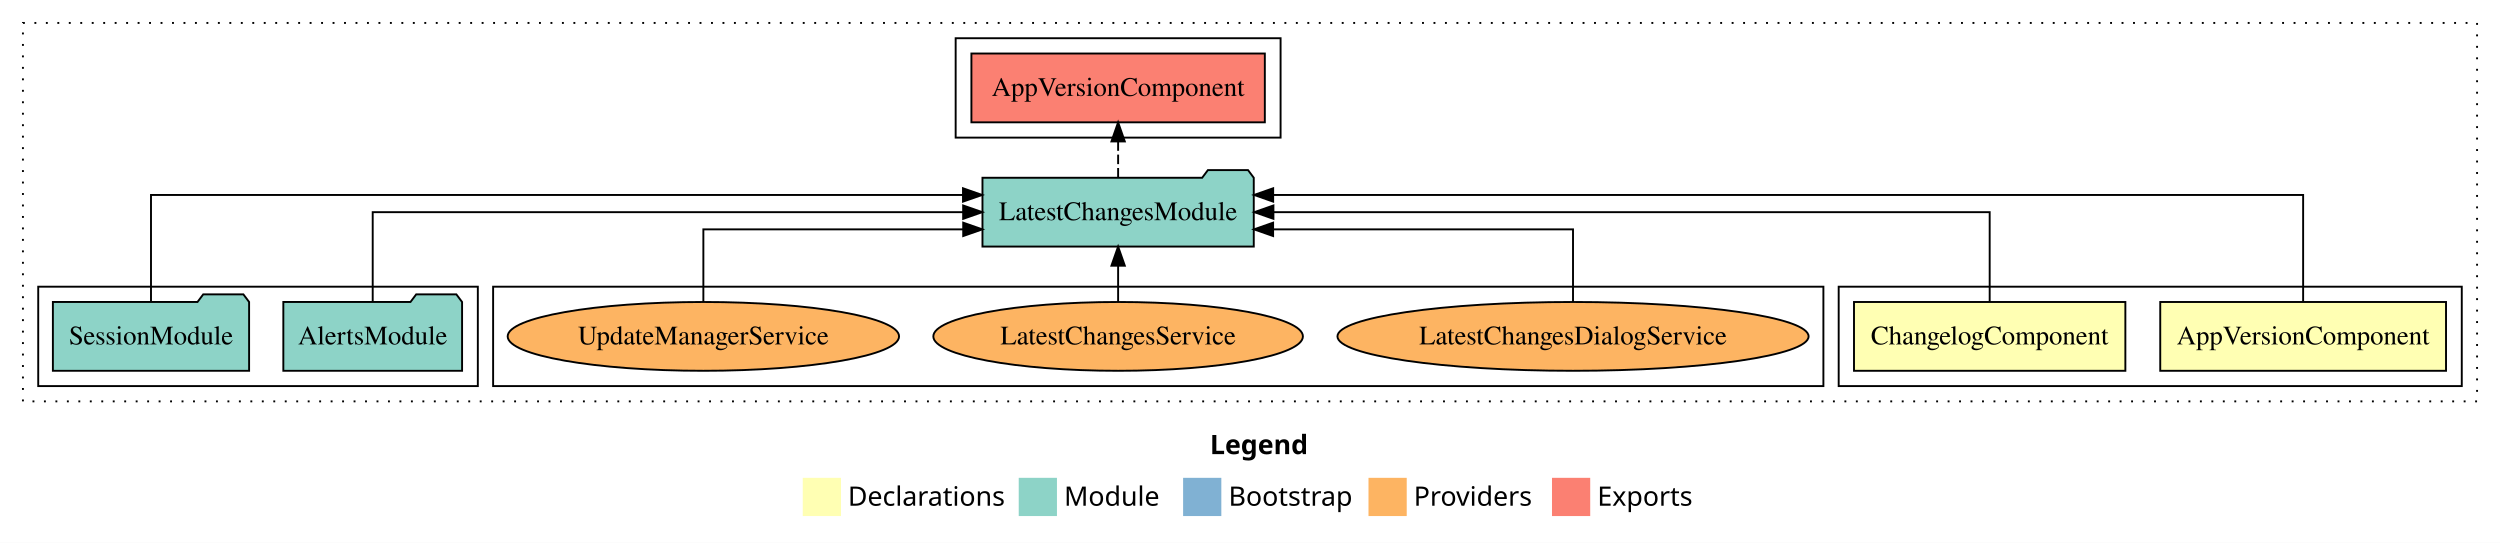
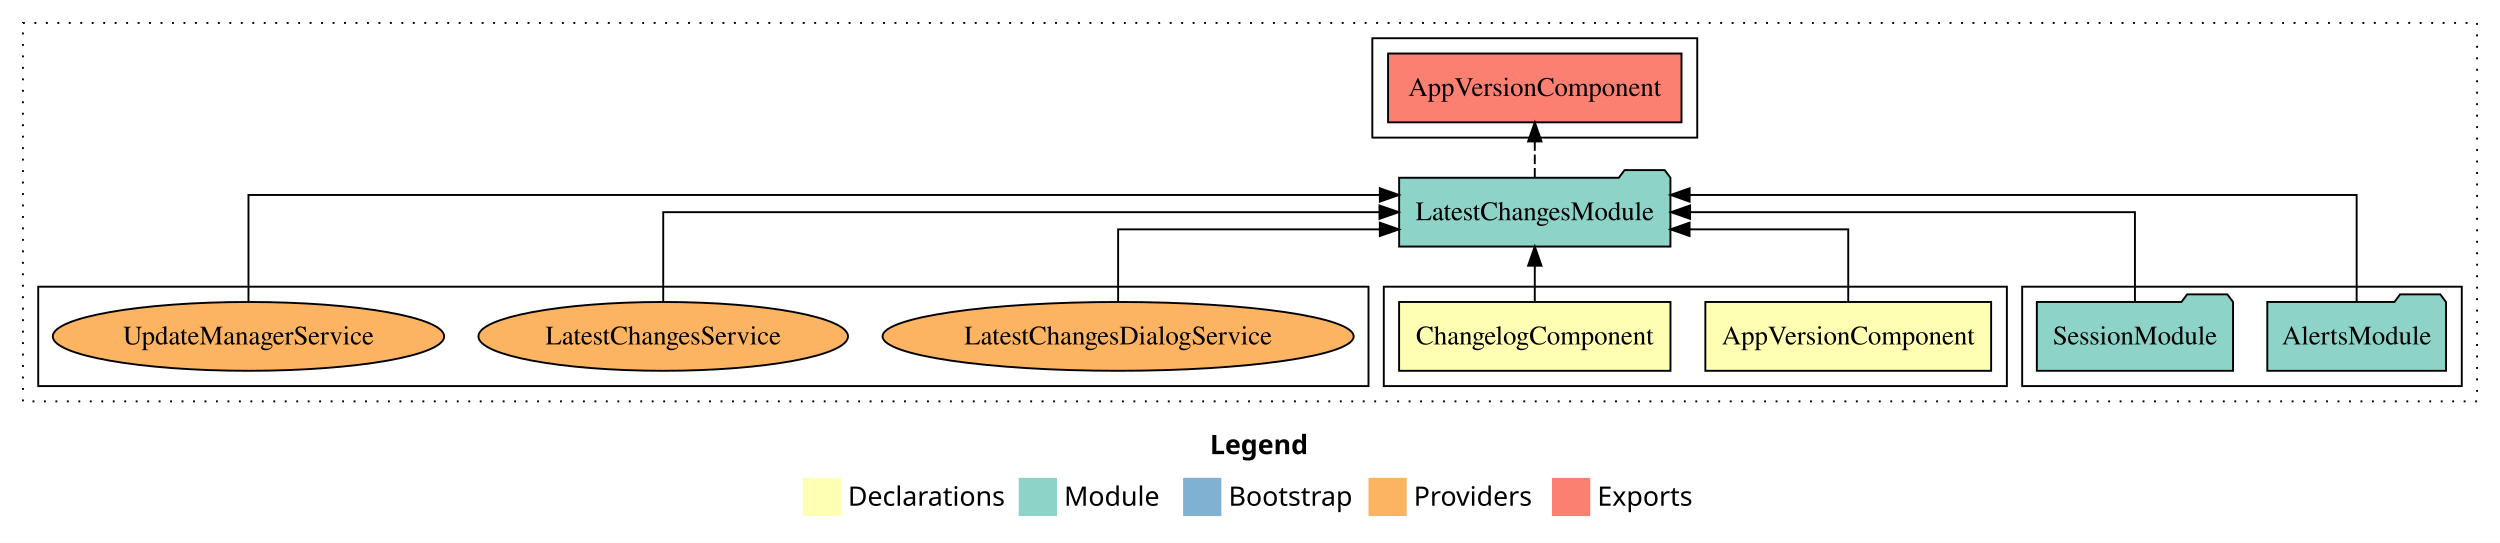
<svg xmlns="http://www.w3.org/2000/svg" width="1308pt" height="284pt" viewBox="0.00 0.00 1308.00 284.00">
  <g id="graph0" class="graph" transform="scale(1 1) rotate(0) translate(4 280)">
    <polygon fill="white" stroke="transparent" points="-4,4 -4,-280 1304,-280 1304,4 -4,4" />
    <text text-anchor="start" x="629.01" y="-42.4" font-family="sans-serif" font-weight="bold" font-size="14.00">Legend</text>
    <polygon fill="#ffffb3" stroke="transparent" points="416,-10 416,-30 436,-30 436,-10 416,-10" />
    <text text-anchor="start" x="439.63" y="-15.4" font-family="sans-serif" font-size="14.00">  Declarations</text>
    <polygon fill="#8dd3c7" stroke="transparent" points="529,-10 529,-30 549,-30 549,-10 529,-10" />
    <text text-anchor="start" x="552.73" y="-15.4" font-family="sans-serif" font-size="14.00">  Module</text>
    <polygon fill="#80b1d3" stroke="transparent" points="615,-10 615,-30 635,-30 635,-10 615,-10" />
    <text text-anchor="start" x="638.78" y="-15.4" font-family="sans-serif" font-size="14.00">  Bootstrap</text>
    <polygon fill="#fdb462" stroke="transparent" points="712,-10 712,-30 732,-30 732,-10 712,-10" />
    <text text-anchor="start" x="735.67" y="-15.4" font-family="sans-serif" font-size="14.00">  Providers</text>
    <polygon fill="#fb8072" stroke="transparent" points="808,-10 808,-30 828,-30 828,-10 808,-10" />
    <text text-anchor="start" x="831.73" y="-15.4" font-family="sans-serif" font-size="14.00">  Exports</text>
    <g id="clust1" class="cluster">
      <polygon fill="none" stroke="black" stroke-dasharray="1,5" points="8,-70 8,-268 1292,-268 1292,-70 8,-70" />
    </g>
+     <g id="clust5" class="cluster">
+       <polygon fill="none" stroke="black" points="1054,-78 1054,-130 1284,-130 1284,-78 1054,-78" />
+     </g>
    <g id="clust2" class="cluster">
-       <polygon fill="none" stroke="black" points="958,-78 958,-130 1284,-130 1284,-78 958,-78" />
+       <polygon fill="none" stroke="black" points="720,-78 720,-130 1046,-130 1046,-78 720,-78" />
+     </g>
+     <g id="clust6" class="cluster">
+       <polygon fill="none" stroke="black" points="714,-208 714,-260 884,-260 884,-208 714,-208" />
    </g>
    <g id="clust8" class="cluster">
-       <polygon fill="none" stroke="black" points="254,-78 254,-130 950,-130 950,-78 254,-78" />
-     </g>
-     <g id="clust5" class="cluster">
-       <polygon fill="none" stroke="black" points="16,-78 16,-130 246,-130 246,-78 16,-78" />
-     </g>
-     <g id="clust6" class="cluster">
-       <polygon fill="none" stroke="black" points="496,-208 496,-260 666,-260 666,-208 496,-208" />
+       <polygon fill="none" stroke="black" points="16,-78 16,-130 712,-130 712,-78 16,-78" />
    </g>
    <g id="node1" class="node">
-       <polygon fill="#ffffb3" stroke="black" points="1275.76,-122 1126.24,-122 1126.24,-86 1275.76,-86 1275.76,-122" />
-       <text text-anchor="middle" x="1201" y="-99.8" font-family="Times,serif" font-size="14.00">AppVersionComponent</text>
+       <polygon fill="#ffffb3" stroke="black" points="1037.76,-122 888.24,-122 888.24,-86 1037.76,-86 1037.76,-122" />
+       <text text-anchor="middle" x="963" y="-99.8" font-family="Times,serif" font-size="14.00">AppVersionComponent</text>
    </g>
    <g id="node3" class="node">
-       <polygon fill="#8dd3c7" stroke="black" points="651.97,-187 648.97,-191 627.97,-191 624.97,-187 510.03,-187 510.03,-151 651.97,-151 651.97,-187" />
-       <text text-anchor="middle" x="581" y="-164.8" font-family="Times,serif" font-size="14.00">LatestChangesModule</text>
+       <polygon fill="#8dd3c7" stroke="black" points="869.97,-187 866.97,-191 845.97,-191 842.97,-187 728.03,-187 728.03,-151 869.97,-151 869.97,-187" />
+       <text text-anchor="middle" x="799" y="-164.8" font-family="Times,serif" font-size="14.00">LatestChangesModule</text>
    </g>
    <g id="edge1" class="edge">
-       <path fill="none" stroke="black" d="M1201,-122.29C1201,-144.21 1201,-178 1201,-178 1201,-178 662.12,-178 662.12,-178" />
-       <polygon fill="black" stroke="black" points="662.12,-174.5 652.12,-178 662.12,-181.5 662.12,-174.5" />
+       <path fill="none" stroke="black" d="M963,-122.03C963,-138.4 963,-160 963,-160 963,-160 879.98,-160 879.98,-160" />
+       <polygon fill="black" stroke="black" points="879.98,-156.5 869.98,-160 879.98,-163.5 879.98,-156.5" />
    </g>
    <g id="node2" class="node">
-       <polygon fill="#ffffb3" stroke="black" points="1107.99,-122 966.01,-122 966.01,-86 1107.99,-86 1107.99,-122" />
-       <text text-anchor="middle" x="1037" y="-99.8" font-family="Times,serif" font-size="14.00">ChangelogComponent</text>
+       <polygon fill="#ffffb3" stroke="black" points="869.99,-122 728.01,-122 728.01,-86 869.99,-86 869.99,-122" />
+       <text text-anchor="middle" x="799" y="-99.8" font-family="Times,serif" font-size="14.00">ChangelogComponent</text>
    </g>
    <g id="edge2" class="edge">
-       <path fill="none" stroke="black" d="M1037,-122.11C1037,-141.34 1037,-169 1037,-169 1037,-169 662.25,-169 662.25,-169" />
-       <polygon fill="black" stroke="black" points="662.25,-165.5 652.25,-169 662.25,-172.5 662.25,-165.5" />
+       <path fill="none" stroke="black" d="M799,-122.11C799,-122.11 799,-140.99 799,-140.99" />
+       <polygon fill="black" stroke="black" points="795.5,-140.99 799,-150.99 802.5,-140.99 795.5,-140.99" />
    </g>
    <g id="node6" class="node">
-       <polygon fill="#fb8072" stroke="black" points="657.76,-252 504.24,-252 504.24,-216 657.76,-216 657.76,-252" />
-       <text text-anchor="middle" x="581" y="-229.8" font-family="Times,serif" font-size="14.00">AppVersionComponent </text>
+       <polygon fill="#fb8072" stroke="black" points="875.76,-252 722.24,-252 722.24,-216 875.76,-216 875.76,-252" />
+       <text text-anchor="middle" x="799" y="-229.8" font-family="Times,serif" font-size="14.00">AppVersionComponent </text>
    </g>
    <g id="edge5" class="edge">
-       <path fill="none" stroke="black" stroke-dasharray="5,2" d="M581,-187.11C581,-187.11 581,-205.99 581,-205.99" />
-       <polygon fill="black" stroke="black" points="577.5,-205.99 581,-215.99 584.5,-205.99 577.5,-205.99" />
+       <path fill="none" stroke="black" stroke-dasharray="5,2" d="M799,-187.11C799,-187.11 799,-205.99 799,-205.99" />
+       <polygon fill="black" stroke="black" points="795.5,-205.99 799,-215.99 802.5,-205.99 795.5,-205.99" />
    </g>
    <g id="node4" class="node">
-       <polygon fill="#8dd3c7" stroke="black" points="237.76,-122 234.76,-126 213.76,-126 210.76,-122 144.24,-122 144.24,-86 237.76,-86 237.76,-122" />
-       <text text-anchor="middle" x="191" y="-99.8" font-family="Times,serif" font-size="14.00">AlertsModule</text>
+       <polygon fill="#8dd3c7" stroke="black" points="1275.76,-122 1272.76,-126 1251.76,-126 1248.76,-122 1182.24,-122 1182.24,-86 1275.76,-86 1275.76,-122" />
+       <text text-anchor="middle" x="1229" y="-99.8" font-family="Times,serif" font-size="14.00">AlertsModule</text>
    </g>
    <g id="edge3" class="edge">
-       <path fill="none" stroke="black" d="M191,-122.11C191,-141.34 191,-169 191,-169 191,-169 499.92,-169 499.92,-169" />
-       <polygon fill="black" stroke="black" points="499.92,-172.5 509.92,-169 499.92,-165.5 499.92,-172.5" />
+       <path fill="none" stroke="black" d="M1229,-122.29C1229,-144.21 1229,-178 1229,-178 1229,-178 880.01,-178 880.01,-178" />
+       <polygon fill="black" stroke="black" points="880.01,-174.5 870.01,-178 880.01,-181.5 880.01,-174.5" />
    </g>
    <g id="node5" class="node">
-       <polygon fill="#8dd3c7" stroke="black" points="126.33,-122 123.33,-126 102.33,-126 99.33,-122 23.67,-122 23.67,-86 126.33,-86 126.33,-122" />
-       <text text-anchor="middle" x="75" y="-99.8" font-family="Times,serif" font-size="14.00">SessionModule</text>
+       <polygon fill="#8dd3c7" stroke="black" points="1164.33,-122 1161.33,-126 1140.33,-126 1137.33,-122 1061.67,-122 1061.67,-86 1164.33,-86 1164.33,-122" />
+       <text text-anchor="middle" x="1113" y="-99.8" font-family="Times,serif" font-size="14.00">SessionModule</text>
    </g>
    <g id="edge4" class="edge">
-       <path fill="none" stroke="black" d="M75,-122.29C75,-144.21 75,-178 75,-178 75,-178 499.84,-178 499.84,-178" />
-       <polygon fill="black" stroke="black" points="499.84,-181.5 509.84,-178 499.84,-174.5 499.84,-181.5" />
+       <path fill="none" stroke="black" d="M1113,-122.11C1113,-141.34 1113,-169 1113,-169 1113,-169 880.25,-169 880.25,-169" />
+       <polygon fill="black" stroke="black" points="880.25,-165.5 870.25,-169 880.25,-172.5 880.25,-165.5" />
    </g>
    <g id="node7" class="node">
-       <ellipse fill="#fdb462" stroke="black" cx="819" cy="-104" rx="123.25" ry="18" />
-       <text text-anchor="middle" x="819" y="-99.8" font-family="Times,serif" font-size="14.00">LatestChangesDialogService</text>
+       <ellipse fill="#fdb462" stroke="black" cx="581" cy="-104" rx="123.25" ry="18" />
+       <text text-anchor="middle" x="581" y="-99.8" font-family="Times,serif" font-size="14.00">LatestChangesDialogService</text>
    </g>
    <g id="edge6" class="edge">
-       <path fill="none" stroke="black" d="M819,-122.03C819,-138.4 819,-160 819,-160 819,-160 662.09,-160 662.09,-160" />
-       <polygon fill="black" stroke="black" points="662.09,-156.5 652.09,-160 662.09,-163.5 662.09,-156.5" />
+       <path fill="none" stroke="black" d="M581,-122.03C581,-138.4 581,-160 581,-160 581,-160 717.92,-160 717.92,-160" />
+       <polygon fill="black" stroke="black" points="717.92,-163.5 727.92,-160 717.92,-156.5 717.92,-163.5" />
    </g>
    <g id="node8" class="node">
-       <ellipse fill="#fdb462" stroke="black" cx="581" cy="-104" rx="96.68" ry="18" />
-       <text text-anchor="middle" x="581" y="-99.8" font-family="Times,serif" font-size="14.00">LatestChangesService</text>
+       <ellipse fill="#fdb462" stroke="black" cx="343" cy="-104" rx="96.68" ry="18" />
+       <text text-anchor="middle" x="343" y="-99.8" font-family="Times,serif" font-size="14.00">LatestChangesService</text>
    </g>
    <g id="edge7" class="edge">
-       <path fill="none" stroke="black" d="M581,-122.11C581,-122.11 581,-140.99 581,-140.99" />
-       <polygon fill="black" stroke="black" points="577.5,-140.99 581,-150.99 584.5,-140.99 577.5,-140.99" />
+       <path fill="none" stroke="black" d="M343,-122.11C343,-141.34 343,-169 343,-169 343,-169 717.75,-169 717.75,-169" />
+       <polygon fill="black" stroke="black" points="717.75,-172.5 727.75,-169 717.75,-165.5 717.75,-172.5" />
    </g>
    <g id="node9" class="node">
-       <ellipse fill="#fdb462" stroke="black" cx="364" cy="-104" rx="102.39" ry="18" />
-       <text text-anchor="middle" x="364" y="-99.8" font-family="Times,serif" font-size="14.00">UpdateManagerService</text>
+       <ellipse fill="#fdb462" stroke="black" cx="126" cy="-104" rx="102.39" ry="18" />
+       <text text-anchor="middle" x="126" y="-99.8" font-family="Times,serif" font-size="14.00">UpdateManagerService</text>
    </g>
    <g id="edge8" class="edge">
-       <path fill="none" stroke="black" d="M364,-122.03C364,-138.4 364,-160 364,-160 364,-160 499.95,-160 499.95,-160" />
-       <polygon fill="black" stroke="black" points="499.95,-163.5 509.95,-160 499.95,-156.5 499.95,-163.5" />
+       <path fill="none" stroke="black" d="M126,-122.29C126,-144.21 126,-178 126,-178 126,-178 717.93,-178 717.93,-178" />
+       <polygon fill="black" stroke="black" points="717.93,-181.5 727.93,-178 717.93,-174.5 717.93,-181.5" />
    </g>
  </g>
</svg>
